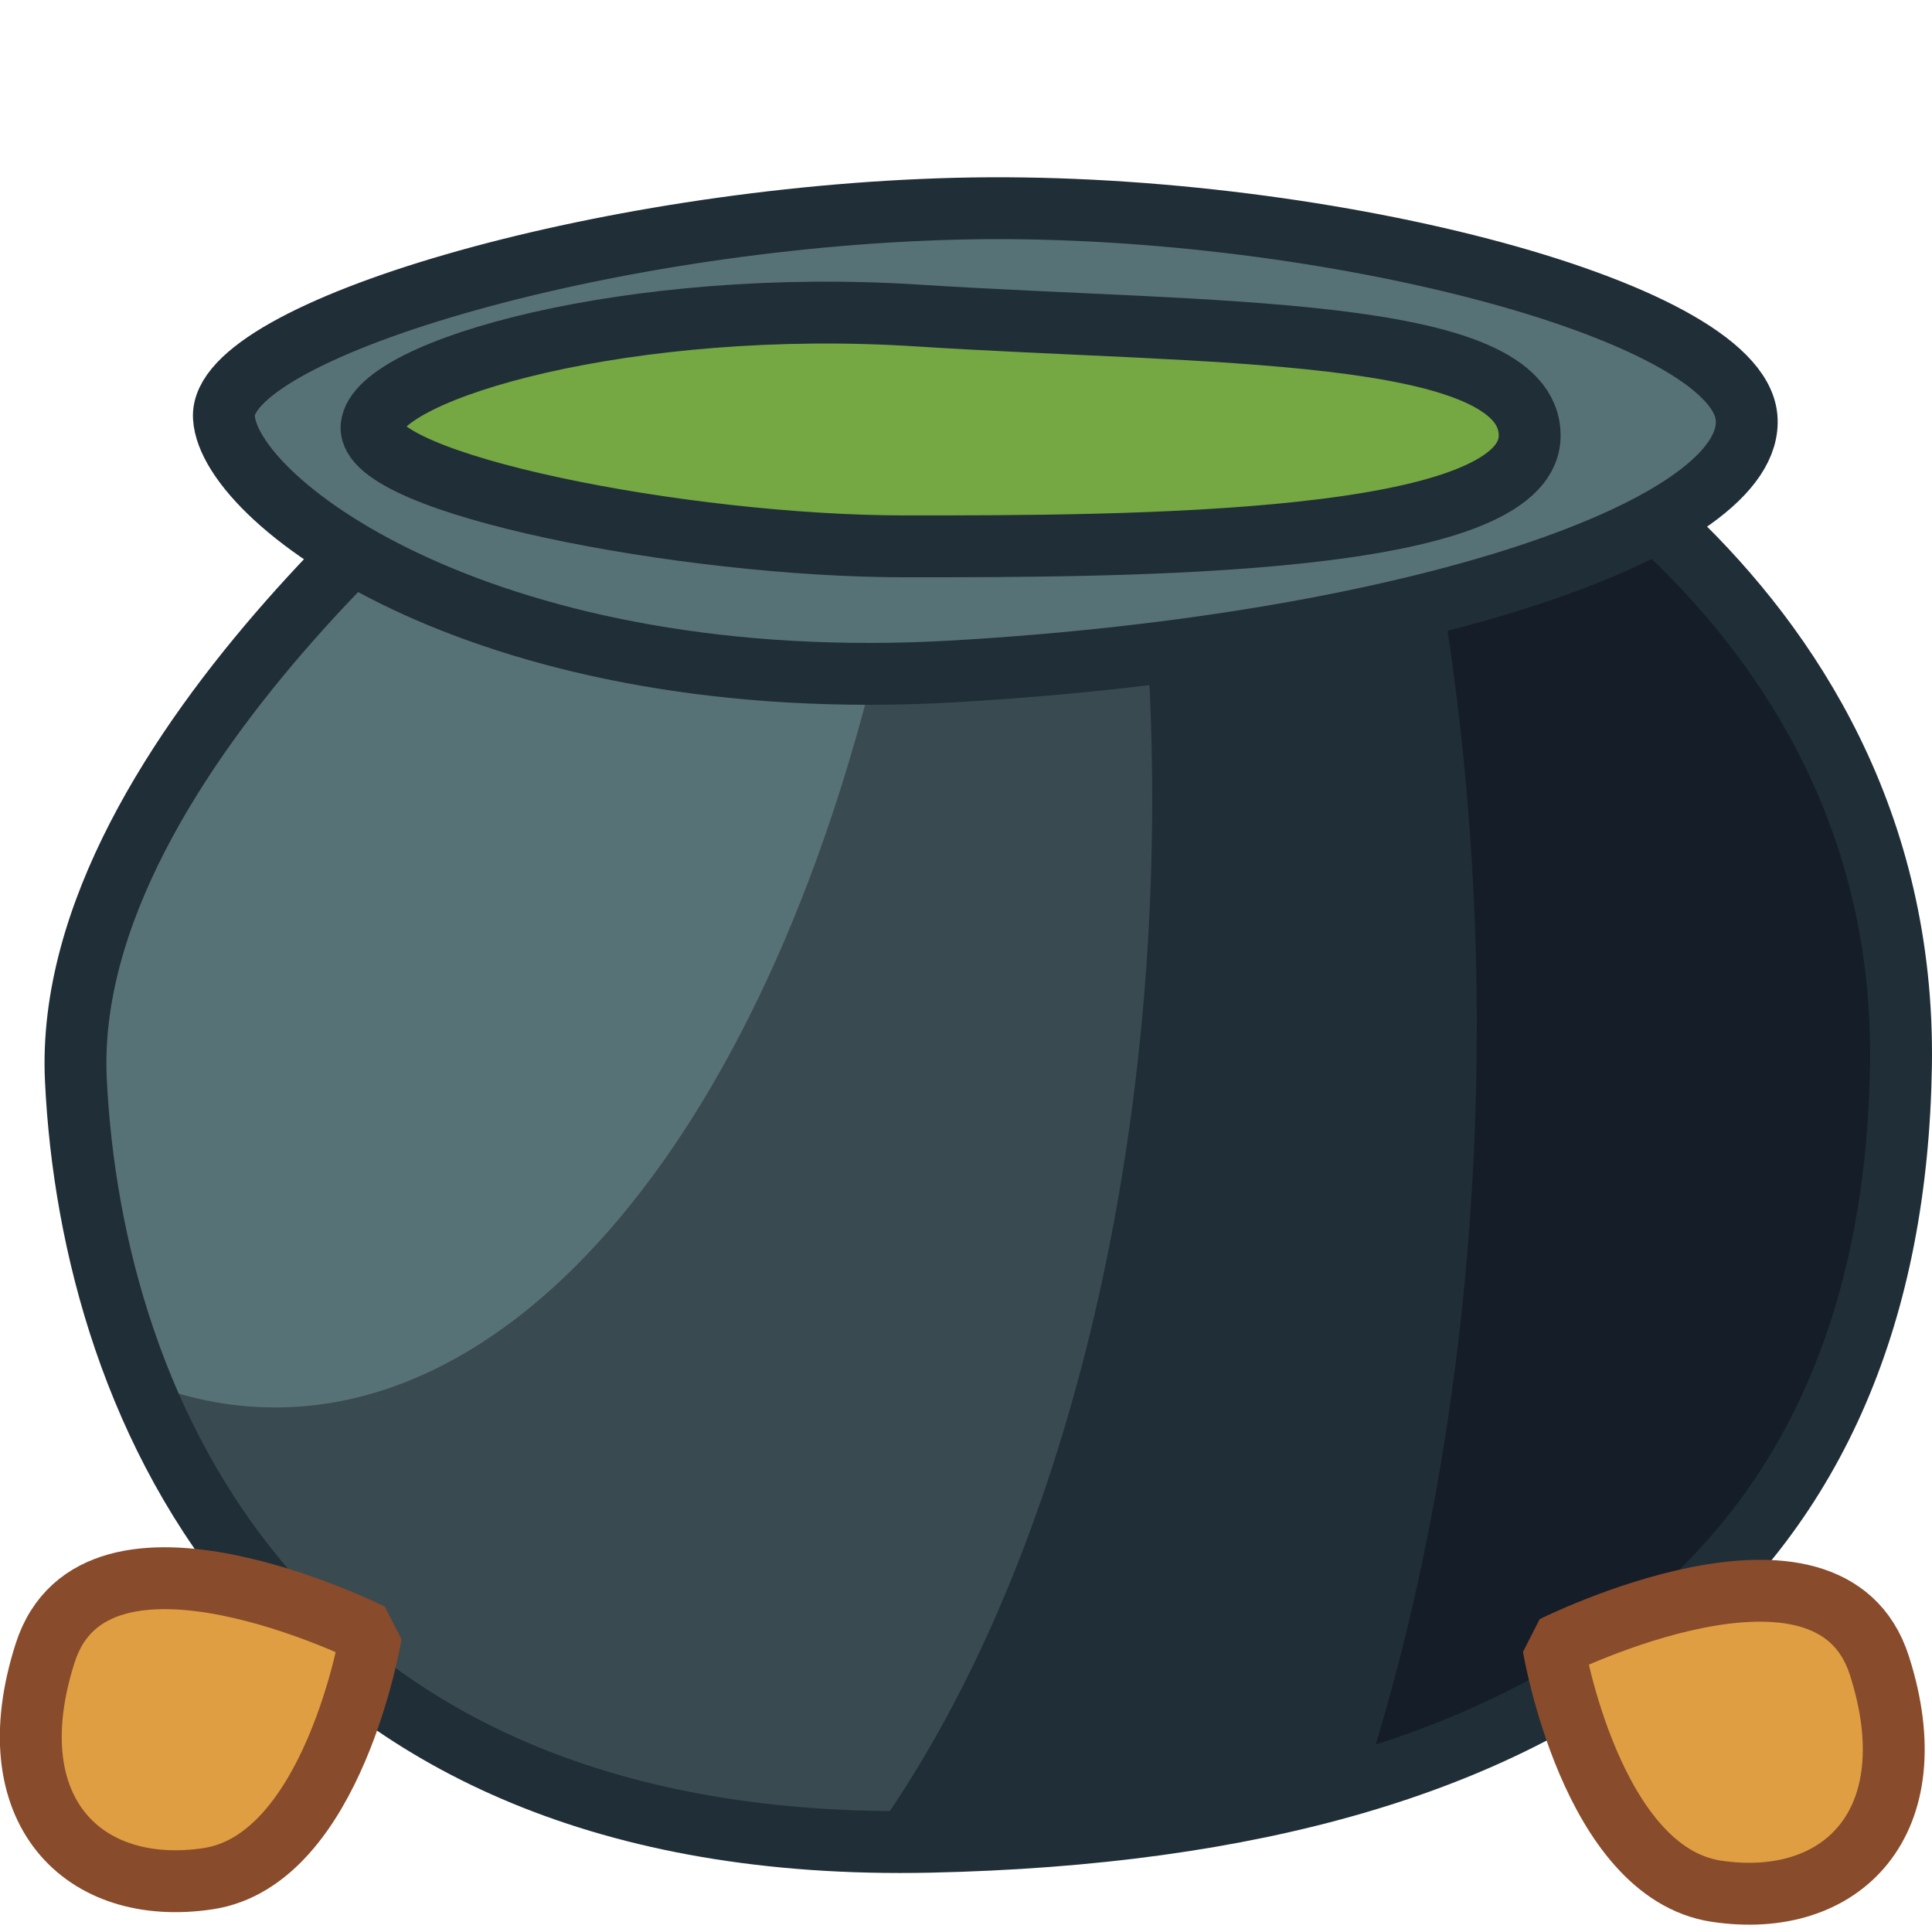
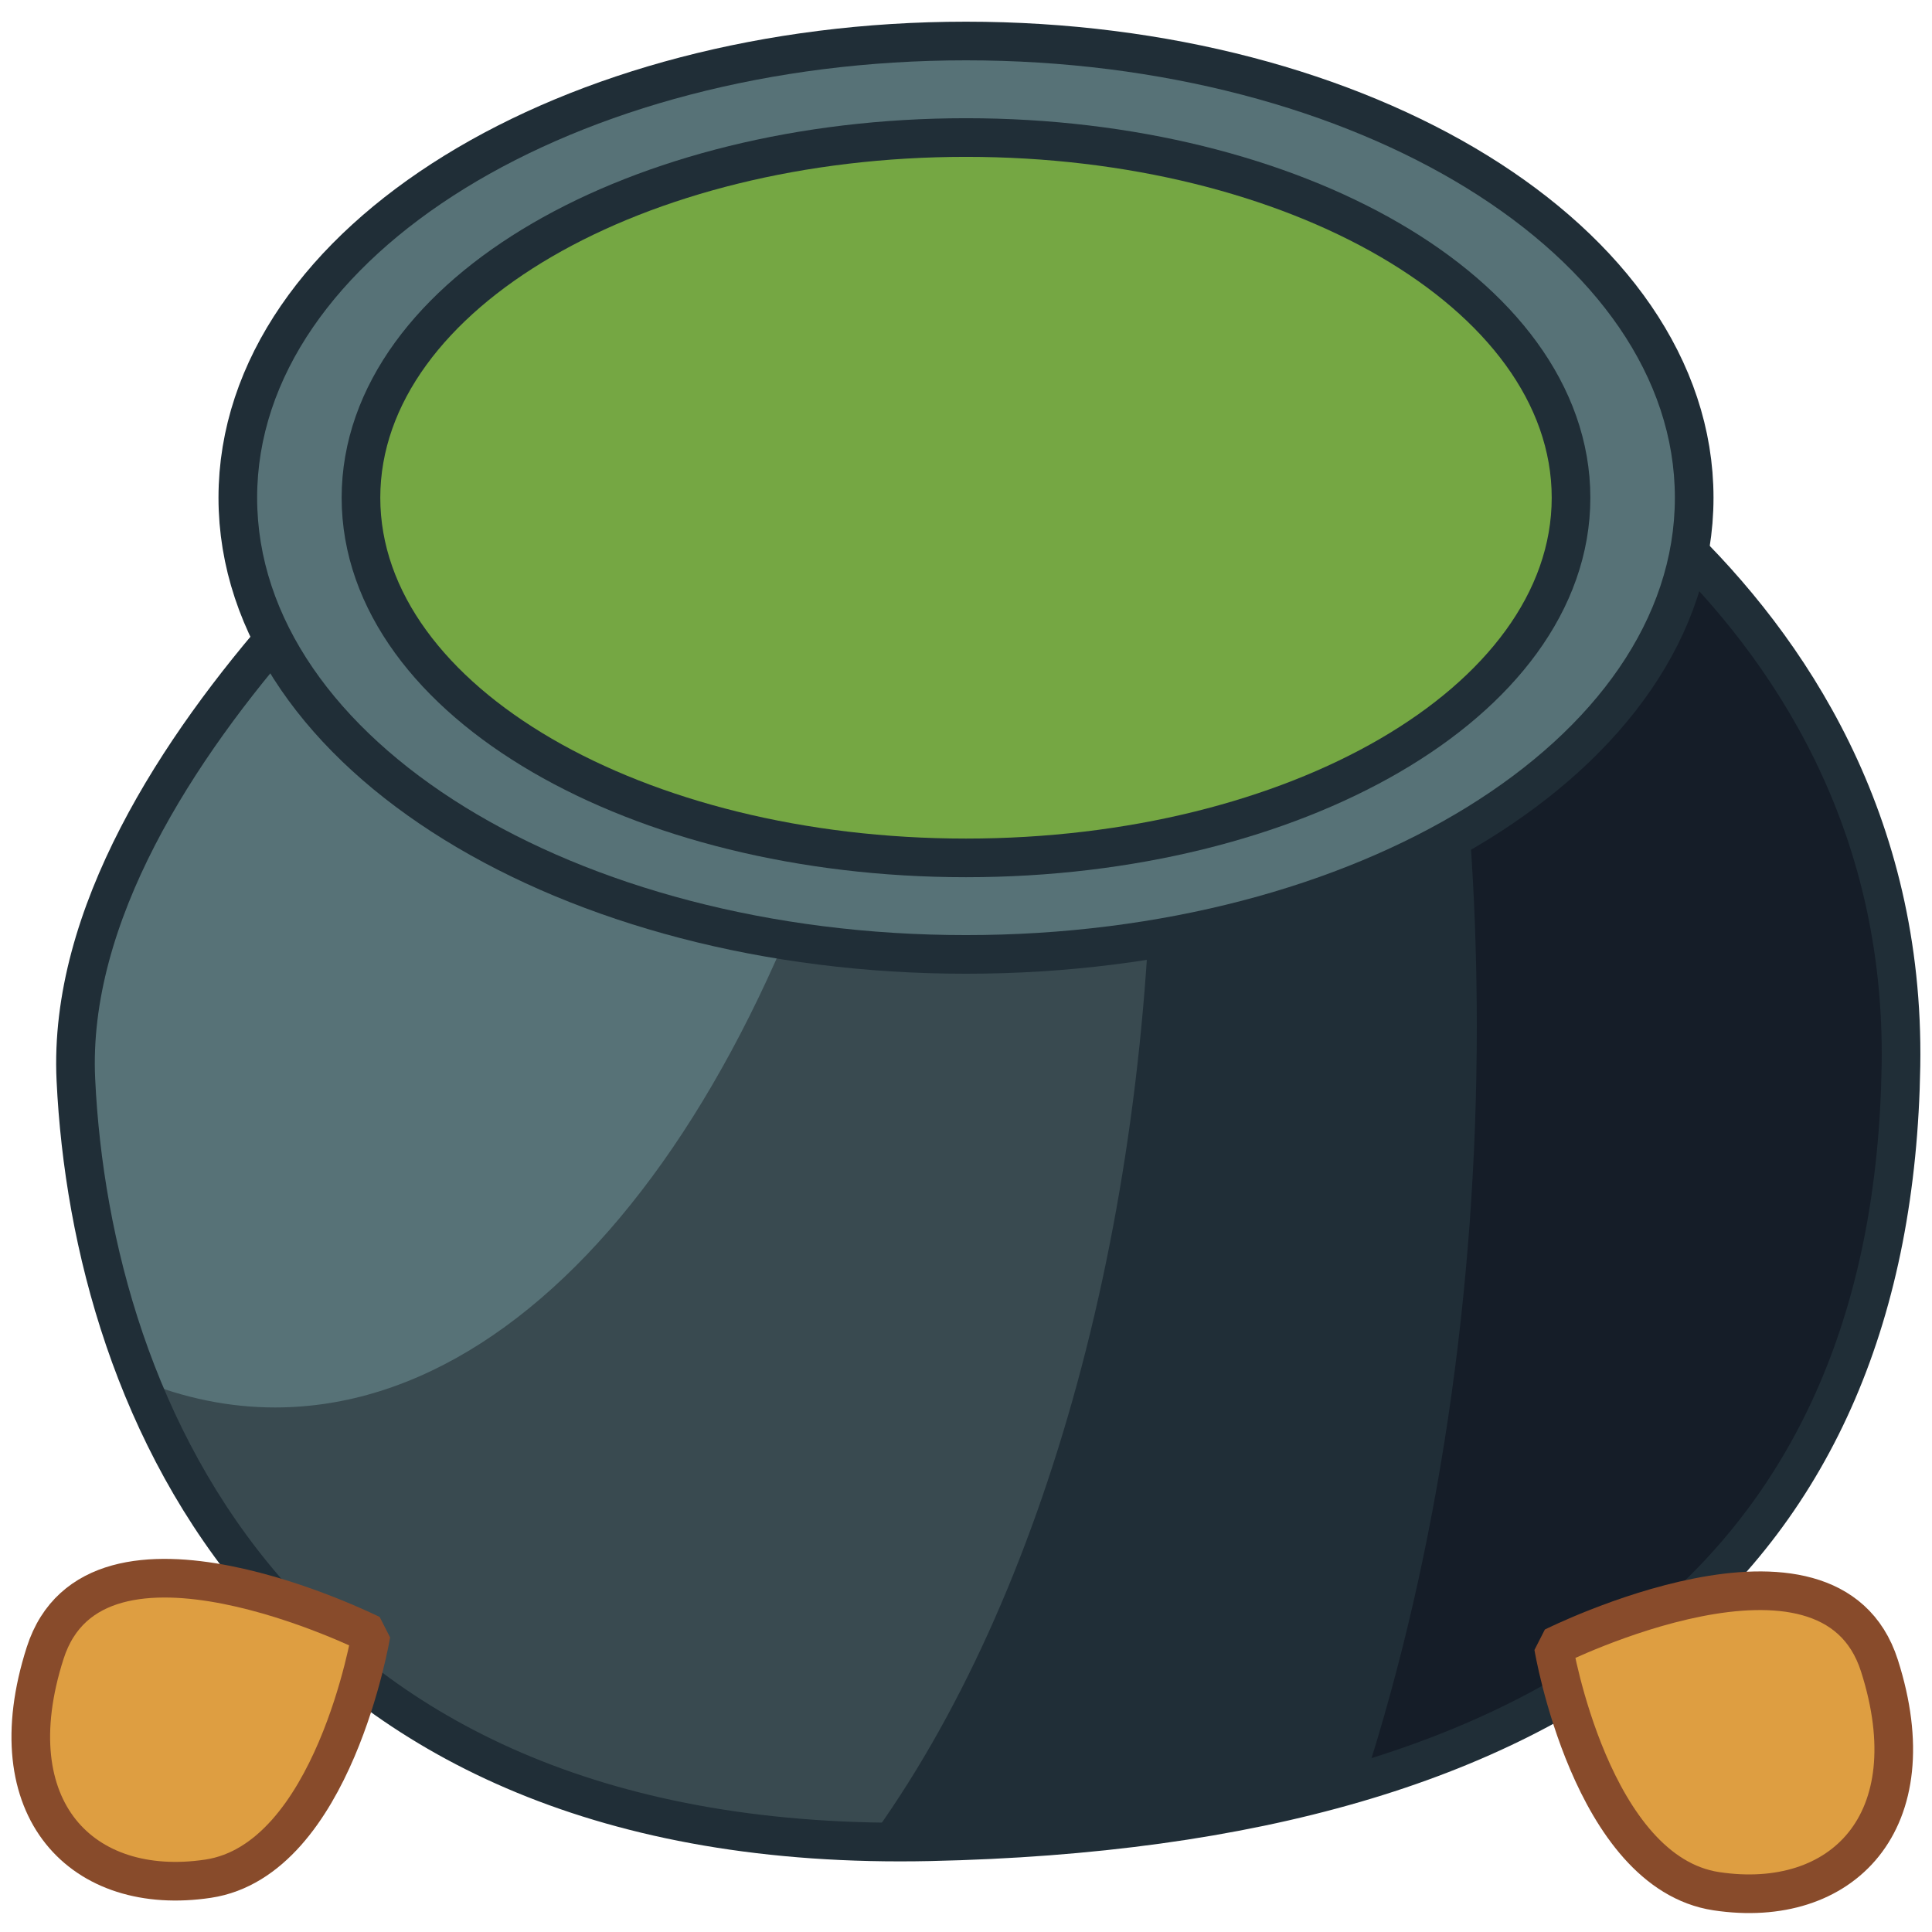
<svg xmlns="http://www.w3.org/2000/svg" width="400" height="400" viewBox="0 0 400 400" version="1.1" id="svg1">
  <defs id="defs1" />
  <g id="layer1">
-     <path style="fill:#151d28;stroke:none;stroke-width:12.81;stroke-linecap:round;stroke-linejoin:bevel;stroke-dasharray:none" d="m 106.527,84.633 c 0,0 -94.061,70.914 -90.817,138.933 3.243,68.019 42.165,160.641 176.769,157.747 134.604,-2.894 199.474,-59.336 201.095,-160.641 C 395.197,119.366 297.893,77.397 297.893,77.397 Z" id="path1" />
-     <path id="path9" style="fill:#202e37;stroke:none;stroke-width:12.81;stroke-linecap:round;stroke-linejoin:bevel;stroke-dasharray:none" d="m 288.793,77.741 -182.266,6.893 c 0,0 -94.06,70.912 -90.817,138.932 3.243,68.019 42.166,160.642 176.77,157.747 34.574,-0.743 64.546,-5.019 90.029,-12.681 A 167.325,307.098 0 0 0 305.756,212.474 167.325,307.098 0 0 0 288.793,77.741 Z" />
-     <path id="path7" style="fill:#394a50;stroke:none;stroke-width:12.81;stroke-linecap:round;stroke-linejoin:bevel;stroke-dasharray:none" d="m 231.014,79.927 -124.488,4.707 c 0,0 -94.06,70.912 -90.817,138.932 3.139,65.83 39.697,154.705 164.066,157.734 a 144.477,268.123 0 0 0 58.781,-215.866 144.477,268.123 0 0 0 -7.542,-85.508 z" />
-     <path id="path6" style="fill:#577277;stroke:none;stroke-width:12.81;stroke-linecap:round;stroke-linejoin:bevel;stroke-dasharray:none" d="m 165.328,77.396 -58.802,7.238 c 0,0 -94.06,70.912 -90.817,138.932 0.936,19.623 4.84,41.294 13.156,62.128 a 138.138,273.03 0 0 0 28.094,5.706 138.138,273.03 0 0 0 130.578,-183.956 C 178.09,94.961 170.251,84.646 165.328,77.396 Z" />
-     <path style="fill:none;stroke:#202e37;stroke-width:12.81;stroke-linecap:round;stroke-linejoin:bevel;stroke-dasharray:none" d="m 106.527,84.633 c 0,0 -94.061,70.914 -90.817,138.933 3.243,68.019 42.165,160.641 176.769,157.747 134.604,-2.894 199.474,-59.336 201.095,-160.641 C 395.197,119.366 297.893,77.397 297.893,77.397 Z" id="path15" />
-     <path style="fill:#577277;stroke:#202e37;stroke-width:12.81;stroke-linecap:round;stroke-linejoin:bevel;stroke-dasharray:none" d="M 46.359,86.403 C 47.382,104.242 101.629,144.613 197.839,138.98 294.05,133.347 363.649,108.936 361.602,86.403 359.555,63.87 271.533,41.337 197.839,43.215 124.146,45.093 45.335,68.564 46.359,86.403 Z" id="path2" />
-     <path style="fill:#75a743;stroke:#202e37;stroke-width:12.81;stroke-linecap:round;stroke-linejoin:bevel;stroke-dasharray:none" d="m 76.933,88.269 c -1.144,11.882 64.657,24.85 110.456,24.85 45.799,0 129.314,0 129.314,-22.939 0,-22.939 -67.351,-21.027 -126.62,-24.85 C 130.814,61.507 78.076,76.387 76.933,88.269 Z" id="path3" />
-     <path style="fill:#de9e41;stroke:#884b2b;stroke-width:12.81;stroke-linecap:round;stroke-linejoin:bevel;stroke-dasharray:none" d="m 76.821,338.358 c 0,0 -57.095,-28.547 -67.476,3.893 -10.381,32.44 7.786,50.607 33.738,46.714 25.952,-3.893 33.738,-50.607 33.738,-50.607 z" id="path4" />
-     <path style="fill:#de9e41;stroke:#884b2b;stroke-width:12.81;stroke-linecap:round;stroke-linejoin:bevel;stroke-dasharray:none" d="m 321.637,340.953 c 0,0 57.095,-28.547 67.476,3.893 10.381,32.44 -7.786,50.607 -33.738,46.714 -25.952,-3.893 -33.738,-50.607 -33.738,-50.607 z" id="path5" />
+     <path style="fill:#151d28;stroke:none;stroke-width:8;stroke-linecap:round;stroke-linejoin:bevel;stroke-dasharray:none" d="m 106.527,84.633 c 0,0 -94.061,70.914 -90.817,138.933 3.243,68.019 42.165,160.641 176.769,157.747 134.604,-2.894 199.474,-59.336 201.095,-160.641 C 395.197,119.366 297.893,77.397 297.893,77.397 Z" id="path1" />
+     <path id="path9" style="fill:#202e37;stroke:none;stroke-width:8;stroke-linecap:round;stroke-linejoin:bevel;stroke-dasharray:none" d="m 288.793,77.741 -182.266,6.893 c 0,0 -94.06,70.912 -90.817,138.932 3.243,68.019 42.166,160.642 176.77,157.747 34.574,-0.743 64.546,-5.019 90.029,-12.681 A 167.325,307.098 0 0 0 305.756,212.474 167.325,307.098 0 0 0 288.793,77.741 Z" />
+     <path id="path7" style="fill:#394a50;stroke:none;stroke-width:8;stroke-linecap:round;stroke-linejoin:bevel;stroke-dasharray:none" d="m 231.014,79.927 -124.488,4.707 c 0,0 -94.06,70.912 -90.817,138.932 3.139,65.83 39.697,154.705 164.066,157.734 a 144.477,268.123 0 0 0 58.781,-215.866 144.477,268.123 0 0 0 -7.542,-85.508 z" />
+     <path id="path6" style="fill:#577277;stroke:none;stroke-width:8;stroke-linecap:round;stroke-linejoin:bevel;stroke-dasharray:none" d="m 165.328,77.396 -58.802,7.238 c 0,0 -94.06,70.912 -90.817,138.932 0.936,19.623 4.84,41.294 13.156,62.128 a 138.138,273.03 0 0 0 28.094,5.706 138.138,273.03 0 0 0 130.578,-183.956 C 178.09,94.961 170.251,84.646 165.328,77.396 Z" />
+     <path style="fill:none;stroke:#202e37;stroke-width:8;stroke-linecap:round;stroke-linejoin:bevel;stroke-dasharray:none" d="m 106.527,84.633 c 0,0 -94.061,70.914 -90.817,138.933 3.243,68.019 42.165,160.641 176.769,157.747 134.604,-2.894 199.474,-59.336 201.095,-160.641 C 395.197,119.366 297.893,77.397 297.893,77.397 Z" id="path15" />
+     <path style="fill:#de9e41;stroke:#884b2b;stroke-width:8;stroke-linecap:round;stroke-linejoin:bevel;stroke-dasharray:none" d="m 76.821,338.358 c 0,0 -57.095,-28.547 -67.476,3.893 -10.381,32.44 7.786,50.607 33.738,46.714 25.952,-3.893 33.738,-50.607 33.738,-50.607 z" id="path4" />
+     <path style="fill:#de9e41;stroke:#884b2b;stroke-width:8;stroke-linecap:round;stroke-linejoin:bevel;stroke-dasharray:none" d="m 321.637,340.953 c 0,0 57.095,-28.547 67.476,3.893 10.381,32.44 -7.786,50.607 -33.738,46.714 -25.952,-3.893 -33.738,-50.607 -33.738,-50.607 z" id="path5" />
+     <ellipse style="fill:#577277;fill-opacity:1;stroke:#202e37;stroke-width:16;stroke-linecap:round;stroke-linejoin:round;stroke-dasharray:none;paint-order:markers stroke fill" id="path8" cx="200" cy="103.046" rx="146.763" ry="90.556" />
+     <ellipse style="fill:#75a743;fill-opacity:1;stroke:#202e37;stroke-width:16;stroke-linecap:round;stroke-linejoin:round;stroke-dasharray:none;paint-order:markers stroke fill" id="ellipse8" cx="200" cy="103.046" rx="121.265" ry="70.571" />
  </g>
</svg>
